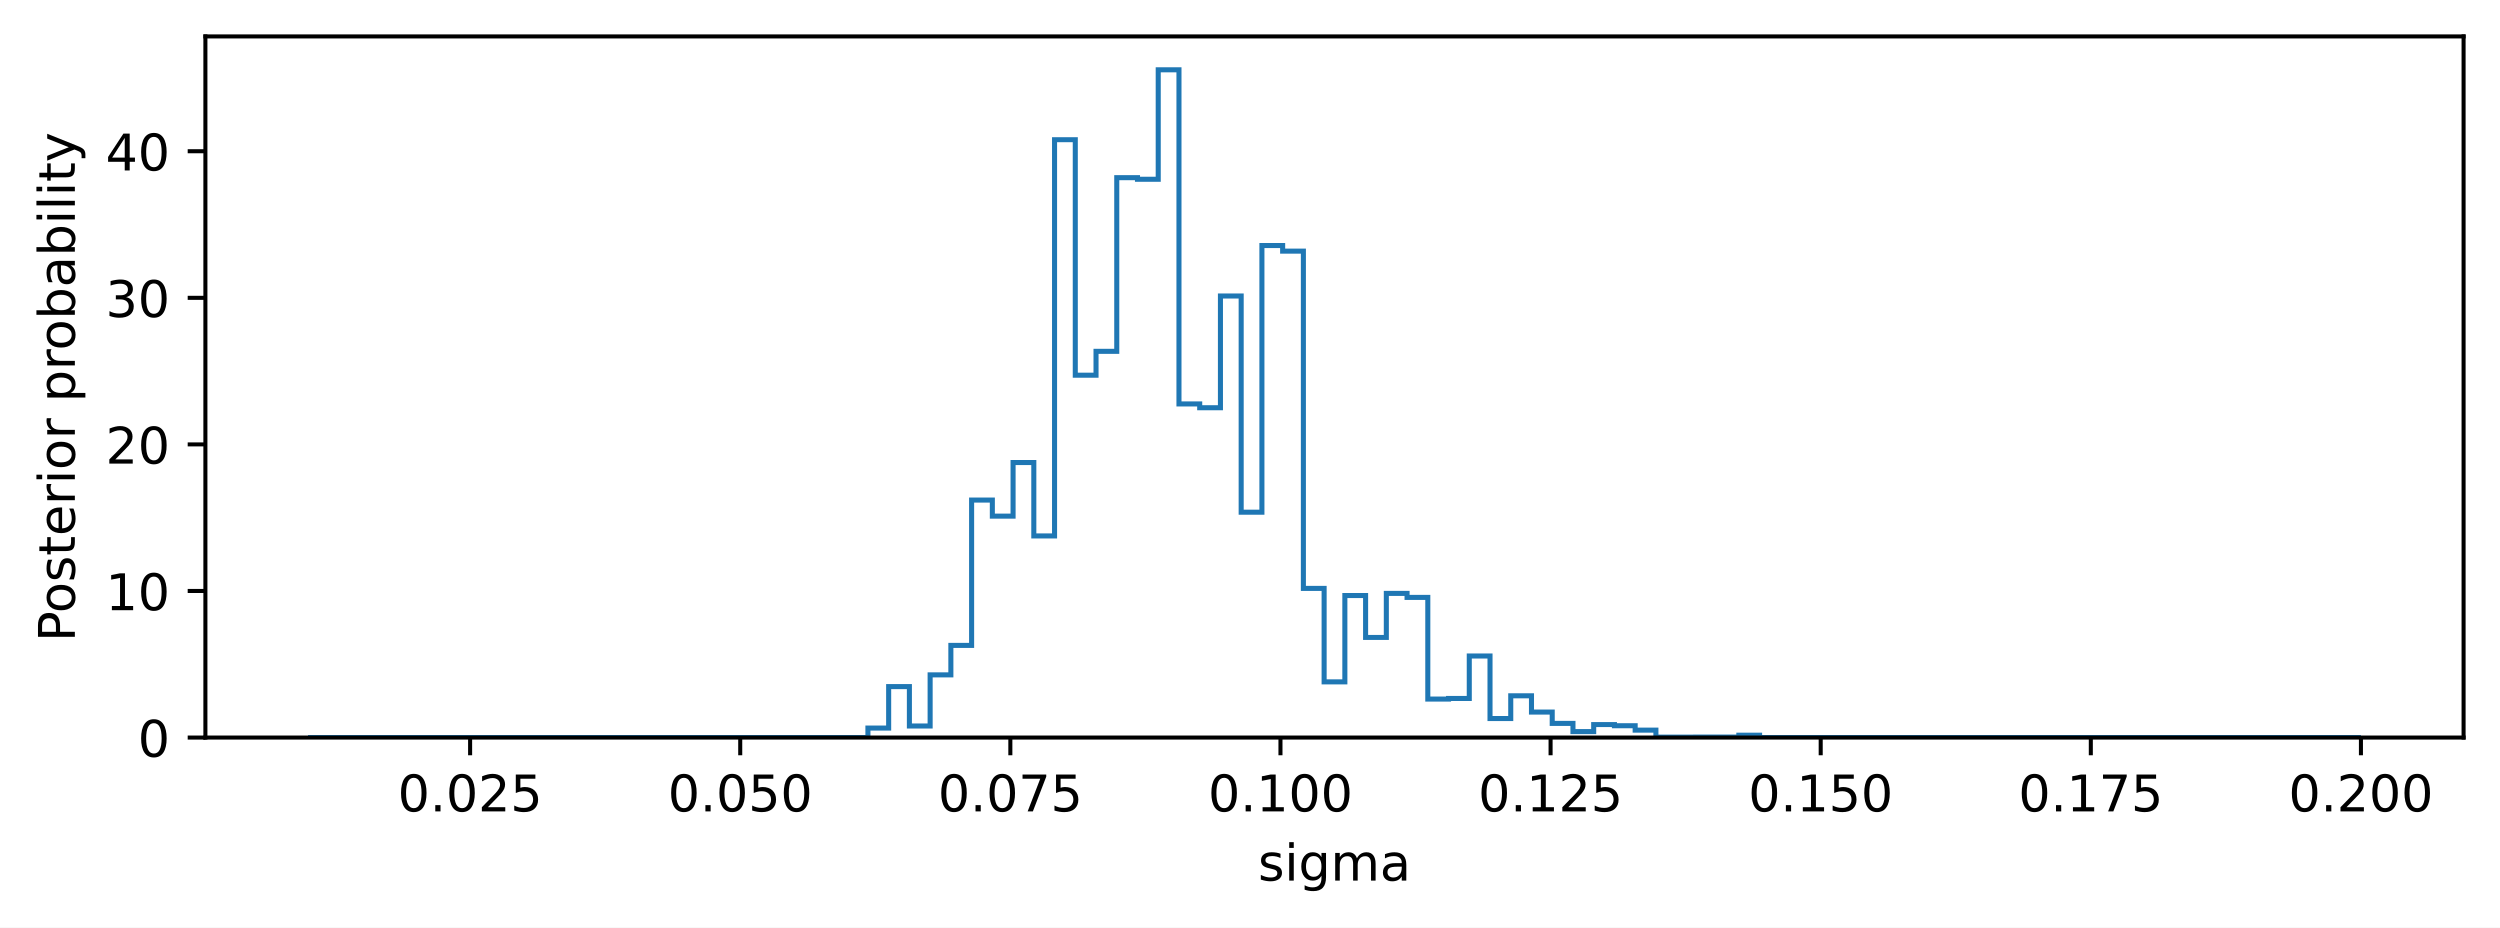
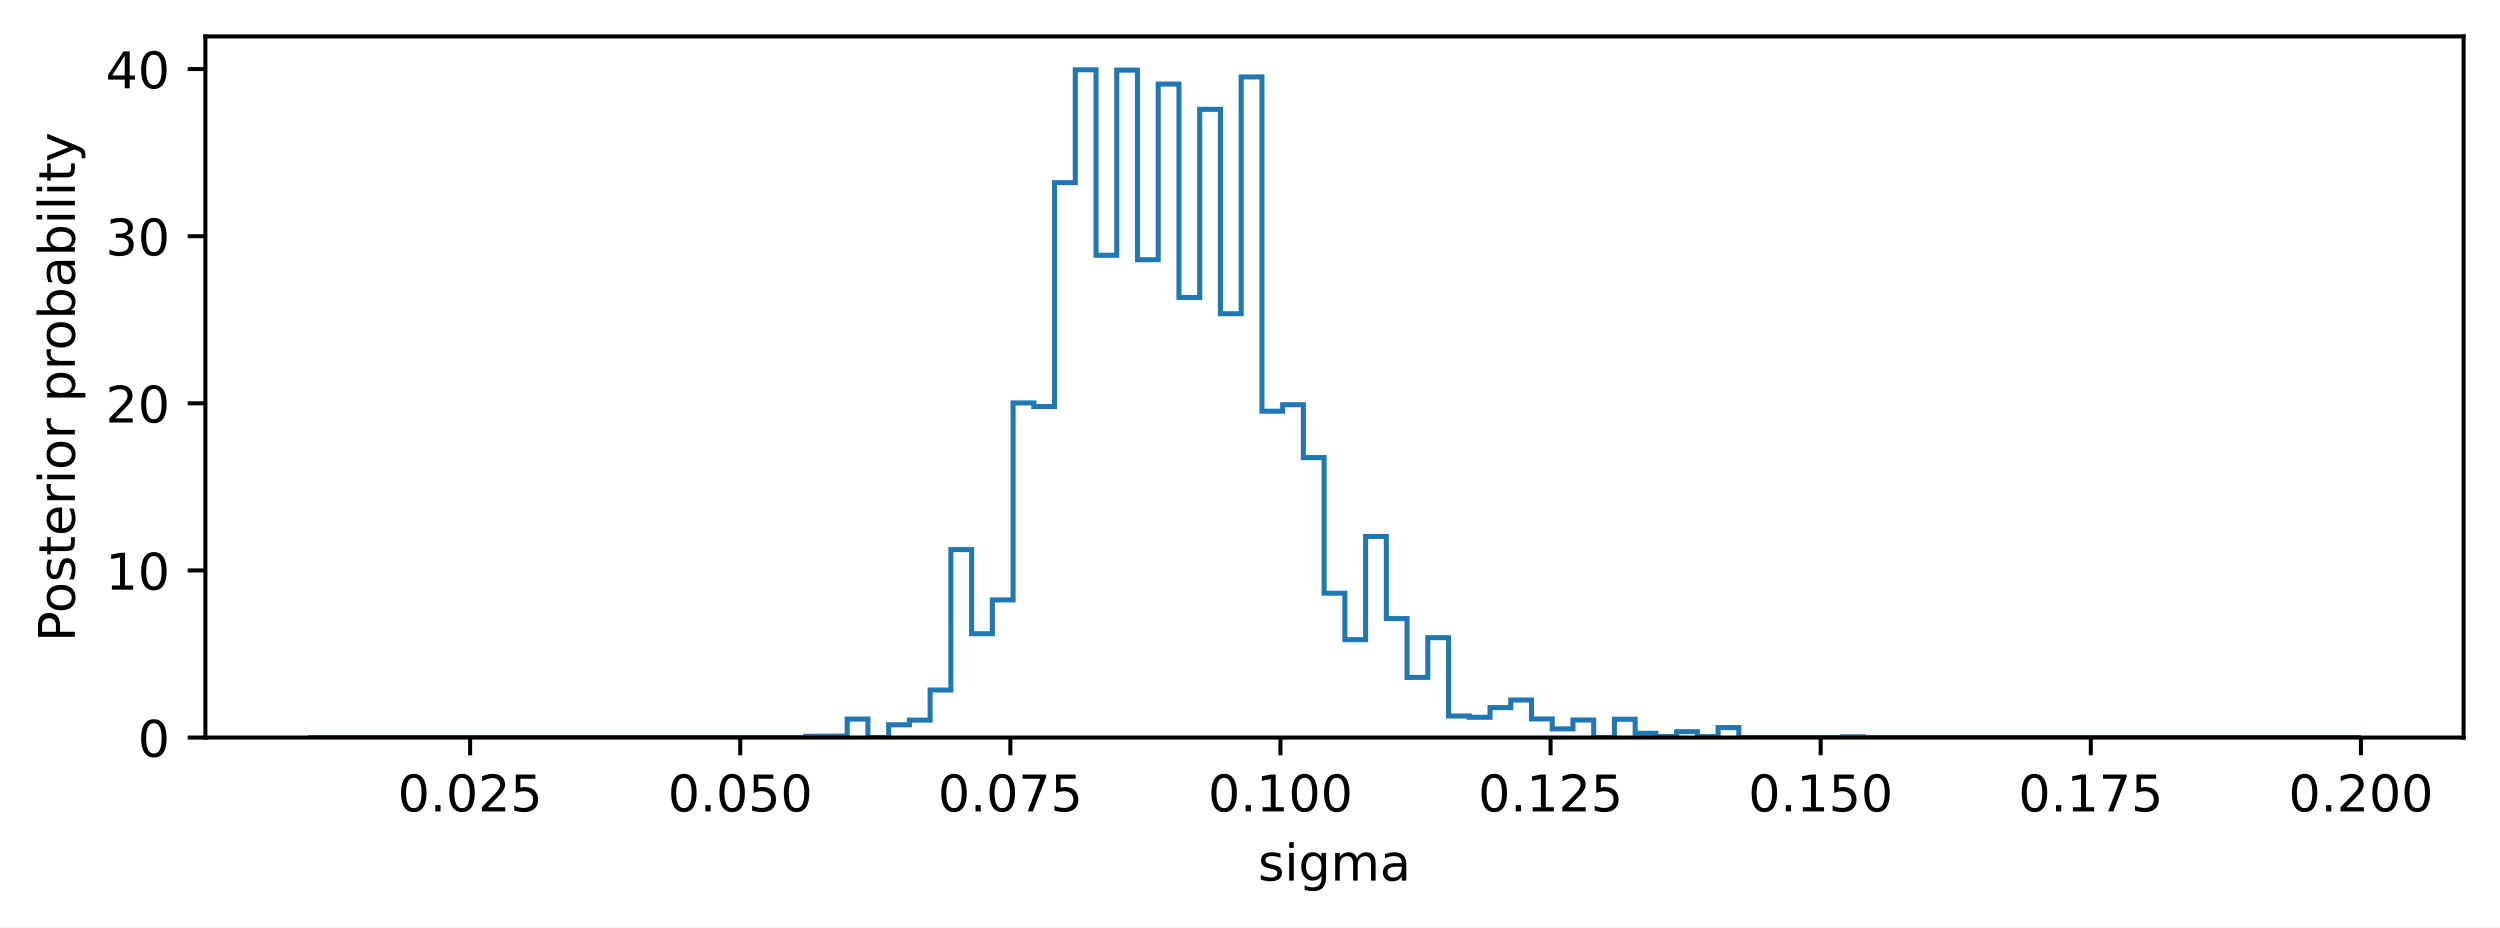
<svg xmlns="http://www.w3.org/2000/svg" xmlns:xlink="http://www.w3.org/1999/xlink" height="183.356pt" version="1.1" viewBox="0 0 494.203 183.356" width="494.203pt">
  <defs>
    <style type="text/css">*{stroke-linecap:butt;stroke-linejoin:round;}</style>
  </defs>
  <g id="figure_1">
    <g id="patch_1">
      <path d="M 0 183.356  L 494.203 183.356  L 494.203 0  L 0 0  z " style="fill:#ffffff;" />
    </g>
    <g id="axes_1">
      <g id="patch_2">
        <path d="M 40.603 145.8  L 487.003 145.8  L 487.003 7.2  L 40.603 7.2  z " style="fill:#ffffff;" />
      </g>
      <g id="matplotlib.axis_1">
        <g id="xtick_1">
          <g id="line2d_1">
            <defs>
-               <path d="M 0 0  L 0 3.5  " id="m49b34badb3" style="stroke:#000000;stroke-width:0.8;" />
+               <path d="M 0 0  L 0 3.5  " id="m5949588c2c" style="stroke:#000000;stroke-width:0.8;" />
            </defs>
            <g>
-               <use style="stroke:#000000;stroke-width:0.8;" x="92.932" xlink:href="#m49b34badb3" y="145.8" />
+               <use style="stroke:#000000;stroke-width:0.8;" x="92.932" xlink:href="#m5949588c2c" y="145.8" />
            </g>
          </g>
          <g id="text_1">
            <g transform="translate(78.61825 160.3984)scale(0.1 -0.1)">
              <defs>
                <path d="M 31.781 66.406  Q 24.172 66.406 20.328 58.906  Q 16.5 51.422 16.5 36.375  Q 16.5 21.391 20.328 13.891  Q 24.172 6.391 31.781 6.391  Q 39.453 6.391 43.281 13.891  Q 47.125 21.391 47.125 36.375  Q 47.125 51.422 43.281 58.906  Q 39.453 66.406 31.781 66.406  z M 31.781 74.219  Q 44.047 74.219 50.516 64.516  Q 56.984 54.828 56.984 36.375  Q 56.984 17.969 50.516 8.266  Q 44.047 -1.422 31.781 -1.422  Q 19.531 -1.422 13.062 8.266  Q 6.594 17.969 6.594 36.375  Q 6.594 54.828 13.062 64.516  Q 19.531 74.219 31.781 74.219  z " id="DejaVuSans-48" />
                <path d="M 10.688 12.406  L 21 12.406  L 21 0  L 10.688 0  z " id="DejaVuSans-46" />
                <path d="M 19.188 8.297  L 53.609 8.297  L 53.609 0  L 7.328 0  L 7.328 8.297  Q 12.938 14.109 22.625 23.891  Q 32.328 33.688 34.812 36.531  Q 39.547 41.844 41.422 45.531  Q 43.312 49.219 43.312 52.781  Q 43.312 58.594 39.234 62.25  Q 35.156 65.922 28.609 65.922  Q 23.969 65.922 18.812 64.312  Q 13.672 62.703 7.812 59.422  L 7.812 69.391  Q 13.766 71.781 18.938 73  Q 24.125 74.219 28.422 74.219  Q 39.75 74.219 46.484 68.547  Q 53.219 62.891 53.219 53.422  Q 53.219 48.922 51.531 44.891  Q 49.859 40.875 45.406 35.406  Q 44.188 33.984 37.641 27.219  Q 31.109 20.453 19.188 8.297  z " id="DejaVuSans-50" />
                <path d="M 10.797 72.906  L 49.516 72.906  L 49.516 64.594  L 19.828 64.594  L 19.828 46.734  Q 21.969 47.469 24.109 47.828  Q 26.266 48.188 28.422 48.188  Q 40.625 48.188 47.75 41.5  Q 54.891 34.812 54.891 23.391  Q 54.891 11.625 47.562 5.094  Q 40.234 -1.422 26.906 -1.422  Q 22.312 -1.422 17.547 -0.641  Q 12.797 0.141 7.719 1.703  L 7.719 11.625  Q 12.109 9.234 16.797 8.062  Q 21.484 6.891 26.703 6.891  Q 35.156 6.891 40.078 11.328  Q 45.016 15.766 45.016 23.391  Q 45.016 31 40.078 35.438  Q 35.156 39.891 26.703 39.891  Q 22.75 39.891 18.812 39.016  Q 14.891 38.141 10.797 36.281  z " id="DejaVuSans-53" />
              </defs>
              <use xlink:href="#DejaVuSans-48" />
              <use x="63.623" xlink:href="#DejaVuSans-46" />
              <use x="95.41" xlink:href="#DejaVuSans-48" />
              <use x="159.033" xlink:href="#DejaVuSans-50" />
              <use x="222.656" xlink:href="#DejaVuSans-53" />
            </g>
          </g>
        </g>
        <g id="xtick_2">
          <g id="line2d_2">
            <g>
-               <use style="stroke:#000000;stroke-width:0.8;" x="146.329" xlink:href="#m49b34badb3" y="145.8" />
+               <use style="stroke:#000000;stroke-width:0.8;" x="146.329" xlink:href="#m5949588c2c" y="145.8" />
            </g>
          </g>
          <g id="text_2">
            <g transform="translate(132.0154 160.3984)scale(0.1 -0.1)">
              <use xlink:href="#DejaVuSans-48" />
              <use x="63.623" xlink:href="#DejaVuSans-46" />
              <use x="95.41" xlink:href="#DejaVuSans-48" />
              <use x="159.033" xlink:href="#DejaVuSans-53" />
              <use x="222.656" xlink:href="#DejaVuSans-48" />
            </g>
          </g>
        </g>
        <g id="xtick_3">
          <g id="line2d_3">
            <g>
-               <use style="stroke:#000000;stroke-width:0.8;" x="199.727" xlink:href="#m49b34badb3" y="145.8" />
+               <use style="stroke:#000000;stroke-width:0.8;" x="199.727" xlink:href="#m5949588c2c" y="145.8" />
            </g>
          </g>
          <g id="text_3">
            <g transform="translate(185.4125 160.3984)scale(0.1 -0.1)">
              <defs>
                <path d="M 8.203 72.906  L 55.078 72.906  L 55.078 68.703  L 28.609 0  L 18.312 0  L 43.219 64.594  L 8.203 64.594  z " id="DejaVuSans-55" />
              </defs>
              <use xlink:href="#DejaVuSans-48" />
              <use x="63.623" xlink:href="#DejaVuSans-46" />
              <use x="95.41" xlink:href="#DejaVuSans-48" />
              <use x="159.033" xlink:href="#DejaVuSans-55" />
              <use x="222.656" xlink:href="#DejaVuSans-53" />
            </g>
          </g>
        </g>
        <g id="xtick_4">
          <g id="line2d_4">
            <g>
-               <use style="stroke:#000000;stroke-width:0.8;" x="253.124" xlink:href="#m49b34badb3" y="145.8" />
+               <use style="stroke:#000000;stroke-width:0.8;" x="253.124" xlink:href="#m5949588c2c" y="145.8" />
            </g>
          </g>
          <g id="text_4">
            <g transform="translate(238.8096 160.3984)scale(0.1 -0.1)">
              <defs>
                <path d="M 12.406 8.297  L 28.516 8.297  L 28.516 63.922  L 10.984 60.406  L 10.984 69.391  L 28.422 72.906  L 38.281 72.906  L 38.281 8.297  L 54.391 8.297  L 54.391 0  L 12.406 0  z " id="DejaVuSans-49" />
              </defs>
              <use xlink:href="#DejaVuSans-48" />
              <use x="63.623" xlink:href="#DejaVuSans-46" />
              <use x="95.41" xlink:href="#DejaVuSans-49" />
              <use x="159.033" xlink:href="#DejaVuSans-48" />
              <use x="222.656" xlink:href="#DejaVuSans-48" />
            </g>
          </g>
        </g>
        <g id="xtick_5">
          <g id="line2d_5">
            <g>
-               <use style="stroke:#000000;stroke-width:0.8;" x="306.521" xlink:href="#m49b34badb3" y="145.8" />
+               <use style="stroke:#000000;stroke-width:0.8;" x="306.521" xlink:href="#m5949588c2c" y="145.8" />
            </g>
          </g>
          <g id="text_5">
            <g transform="translate(292.2068 160.3984)scale(0.1 -0.1)">
              <use xlink:href="#DejaVuSans-48" />
              <use x="63.623" xlink:href="#DejaVuSans-46" />
              <use x="95.41" xlink:href="#DejaVuSans-49" />
              <use x="159.033" xlink:href="#DejaVuSans-50" />
              <use x="222.656" xlink:href="#DejaVuSans-53" />
            </g>
          </g>
        </g>
        <g id="xtick_6">
          <g id="line2d_6">
            <g>
-               <use style="stroke:#000000;stroke-width:0.8;" x="359.918" xlink:href="#m49b34badb3" y="145.8" />
+               <use style="stroke:#000000;stroke-width:0.8;" x="359.918" xlink:href="#m5949588c2c" y="145.8" />
            </g>
          </g>
          <g id="text_6">
            <g transform="translate(345.6039 160.3984)scale(0.1 -0.1)">
              <use xlink:href="#DejaVuSans-48" />
              <use x="63.623" xlink:href="#DejaVuSans-46" />
              <use x="95.41" xlink:href="#DejaVuSans-49" />
              <use x="159.033" xlink:href="#DejaVuSans-53" />
              <use x="222.656" xlink:href="#DejaVuSans-48" />
            </g>
          </g>
        </g>
        <g id="xtick_7">
          <g id="line2d_7">
            <g>
-               <use style="stroke:#000000;stroke-width:0.8;" x="413.315" xlink:href="#m49b34badb3" y="145.8" />
+               <use style="stroke:#000000;stroke-width:0.8;" x="413.315" xlink:href="#m5949588c2c" y="145.8" />
            </g>
          </g>
          <g id="text_7">
            <g transform="translate(399.001 160.3984)scale(0.1 -0.1)">
              <use xlink:href="#DejaVuSans-48" />
              <use x="63.623" xlink:href="#DejaVuSans-46" />
              <use x="95.41" xlink:href="#DejaVuSans-49" />
              <use x="159.033" xlink:href="#DejaVuSans-55" />
              <use x="222.656" xlink:href="#DejaVuSans-53" />
            </g>
          </g>
        </g>
        <g id="xtick_8">
          <g id="line2d_8">
            <g>
-               <use style="stroke:#000000;stroke-width:0.8;" x="466.712" xlink:href="#m49b34badb3" y="145.8" />
+               <use style="stroke:#000000;stroke-width:0.8;" x="466.712" xlink:href="#m5949588c2c" y="145.8" />
            </g>
          </g>
          <g id="text_8">
            <g transform="translate(452.3982 160.3984)scale(0.1 -0.1)">
              <use xlink:href="#DejaVuSans-48" />
              <use x="63.623" xlink:href="#DejaVuSans-46" />
              <use x="95.41" xlink:href="#DejaVuSans-50" />
              <use x="159.033" xlink:href="#DejaVuSans-48" />
              <use x="222.656" xlink:href="#DejaVuSans-48" />
            </g>
          </g>
        </g>
        <g id="text_9">
          <g transform="translate(248.7008 174.0766)scale(0.1 -0.1)">
            <defs>
              <path d="M 44.281 53.078  L 44.281 44.578  Q 40.484 46.531 36.375 47.5  Q 32.281 48.484 27.875 48.484  Q 21.188 48.484 17.844 46.438  Q 14.5 44.391 14.5 40.281  Q 14.5 37.156 16.891 35.375  Q 19.281 33.594 26.516 31.984  L 29.594 31.297  Q 39.156 29.25 43.188 25.516  Q 47.219 21.781 47.219 15.094  Q 47.219 7.469 41.188 3.016  Q 35.156 -1.422 24.609 -1.422  Q 20.219 -1.422 15.453 -0.562  Q 10.688 0.297 5.422 2  L 5.422 11.281  Q 10.406 8.688 15.234 7.391  Q 20.062 6.109 24.812 6.109  Q 31.156 6.109 34.562 8.281  Q 37.984 10.453 37.984 14.406  Q 37.984 18.062 35.516 20.016  Q 33.062 21.969 24.703 23.781  L 21.578 24.516  Q 13.234 26.266 9.516 29.906  Q 5.812 33.547 5.812 39.891  Q 5.812 47.609 11.281 51.797  Q 16.75 56 26.812 56  Q 31.781 56 36.172 55.266  Q 40.578 54.547 44.281 53.078  z " id="DejaVuSans-115" />
              <path d="M 9.422 54.688  L 18.406 54.688  L 18.406 0  L 9.422 0  z M 9.422 75.984  L 18.406 75.984  L 18.406 64.594  L 9.422 64.594  z " id="DejaVuSans-105" />
              <path d="M 45.406 27.984  Q 45.406 37.75 41.375 43.109  Q 37.359 48.484 30.078 48.484  Q 22.859 48.484 18.828 43.109  Q 14.797 37.75 14.797 27.984  Q 14.797 18.266 18.828 12.891  Q 22.859 7.516 30.078 7.516  Q 37.359 7.516 41.375 12.891  Q 45.406 18.266 45.406 27.984  z M 54.391 6.781  Q 54.391 -7.172 48.188 -13.984  Q 42 -20.797 29.203 -20.797  Q 24.469 -20.797 20.266 -20.094  Q 16.062 -19.391 12.109 -17.922  L 12.109 -9.188  Q 16.062 -11.328 19.922 -12.344  Q 23.781 -13.375 27.781 -13.375  Q 36.625 -13.375 41.016 -8.766  Q 45.406 -4.156 45.406 5.172  L 45.406 9.625  Q 42.625 4.781 38.281 2.391  Q 33.938 0 27.875 0  Q 17.828 0 11.672 7.656  Q 5.516 15.328 5.516 27.984  Q 5.516 40.672 11.672 48.328  Q 17.828 56 27.875 56  Q 33.938 56 38.281 53.609  Q 42.625 51.219 45.406 46.391  L 45.406 54.688  L 54.391 54.688  z " id="DejaVuSans-103" />
              <path d="M 52 44.188  Q 55.375 50.25 60.062 53.125  Q 64.75 56 71.094 56  Q 79.641 56 84.281 50.016  Q 88.922 44.047 88.922 33.016  L 88.922 0  L 79.891 0  L 79.891 32.719  Q 79.891 40.578 77.094 44.375  Q 74.312 48.188 68.609 48.188  Q 61.625 48.188 57.562 43.547  Q 53.516 38.922 53.516 30.906  L 53.516 0  L 44.484 0  L 44.484 32.719  Q 44.484 40.625 41.703 44.406  Q 38.922 48.188 33.109 48.188  Q 26.219 48.188 22.156 43.531  Q 18.109 38.875 18.109 30.906  L 18.109 0  L 9.078 0  L 9.078 54.688  L 18.109 54.688  L 18.109 46.188  Q 21.188 51.219 25.484 53.609  Q 29.781 56 35.688 56  Q 41.656 56 45.828 52.969  Q 50 49.953 52 44.188  z " id="DejaVuSans-109" />
              <path d="M 34.281 27.484  Q 23.391 27.484 19.188 25  Q 14.984 22.516 14.984 16.5  Q 14.984 11.719 18.141 8.906  Q 21.297 6.109 26.703 6.109  Q 34.188 6.109 38.703 11.406  Q 43.219 16.703 43.219 25.484  L 43.219 27.484  z M 52.203 31.203  L 52.203 0  L 43.219 0  L 43.219 8.297  Q 40.141 3.328 35.547 0.953  Q 30.953 -1.422 24.312 -1.422  Q 15.922 -1.422 10.953 3.297  Q 6 8.016 6 15.922  Q 6 25.141 12.172 29.828  Q 18.359 34.516 30.609 34.516  L 43.219 34.516  L 43.219 35.406  Q 43.219 41.609 39.141 45  Q 35.062 48.391 27.688 48.391  Q 23 48.391 18.547 47.266  Q 14.109 46.141 10.016 43.891  L 10.016 52.203  Q 14.938 54.109 19.578 55.047  Q 24.219 56 28.609 56  Q 40.484 56 46.344 49.844  Q 52.203 43.703 52.203 31.203  z " id="DejaVuSans-97" />
            </defs>
            <use xlink:href="#DejaVuSans-115" />
            <use x="52.1" xlink:href="#DejaVuSans-105" />
            <use x="79.883" xlink:href="#DejaVuSans-103" />
            <use x="143.359" xlink:href="#DejaVuSans-109" />
            <use x="240.771" xlink:href="#DejaVuSans-97" />
          </g>
        </g>
      </g>
      <g id="matplotlib.axis_2">
        <g id="ytick_1">
          <g id="line2d_9">
            <defs>
-               <path d="M 0 0  L -3.5 0  " id="m21c3e9f6c8" style="stroke:#000000;stroke-width:0.8;" />
+               <path d="M 0 0  L -3.5 0  " id="m4045194af4" style="stroke:#000000;stroke-width:0.8;" />
            </defs>
            <g>
-               <use style="stroke:#000000;stroke-width:0.8;" x="40.603" xlink:href="#m21c3e9f6c8" y="145.8" />
+               <use style="stroke:#000000;stroke-width:0.8;" x="40.603" xlink:href="#m4045194af4" y="145.8" />
            </g>
          </g>
          <g id="text_10">
            <g transform="translate(27.24063 149.5992)scale(0.1 -0.1)">
              <use xlink:href="#DejaVuSans-48" />
            </g>
          </g>
        </g>
        <g id="ytick_2">
          <g id="line2d_10">
            <g>
-               <use style="stroke:#000000;stroke-width:0.8;" x="40.603" xlink:href="#m21c3e9f6c8" y="116.825" />
+               <use style="stroke:#000000;stroke-width:0.8;" x="40.603" xlink:href="#m4045194af4" y="112.764" />
            </g>
          </g>
          <g id="text_11">
-             <g transform="translate(20.87813 120.624)scale(0.1 -0.1)">
+             <g transform="translate(20.87813 116.5628)scale(0.1 -0.1)">
              <use xlink:href="#DejaVuSans-49" />
              <use x="63.623" xlink:href="#DejaVuSans-48" />
            </g>
          </g>
        </g>
        <g id="ytick_3">
          <g id="line2d_11">
            <g>
-               <use style="stroke:#000000;stroke-width:0.8;" x="40.603" xlink:href="#m21c3e9f6c8" y="87.85" />
+               <use style="stroke:#000000;stroke-width:0.8;" x="40.603" xlink:href="#m4045194af4" y="79.727" />
            </g>
          </g>
          <g id="text_12">
-             <g transform="translate(20.87813 91.6488)scale(0.1 -0.1)">
+             <g transform="translate(20.87813 83.52639)scale(0.1 -0.1)">
              <use xlink:href="#DejaVuSans-50" />
              <use x="63.623" xlink:href="#DejaVuSans-48" />
            </g>
          </g>
        </g>
        <g id="ytick_4">
          <g id="line2d_12">
            <g>
-               <use style="stroke:#000000;stroke-width:0.8;" x="40.603" xlink:href="#m21c3e9f6c8" y="58.874" />
+               <use style="stroke:#000000;stroke-width:0.8;" x="40.603" xlink:href="#m4045194af4" y="46.691" />
            </g>
          </g>
          <g id="text_13">
-             <g transform="translate(20.87813 62.67359)scale(0.1 -0.1)">
+             <g transform="translate(20.87813 50.48998)scale(0.1 -0.1)">
              <defs>
                <path d="M 40.578 39.312  Q 47.656 37.797 51.625 33  Q 55.609 28.219 55.609 21.188  Q 55.609 10.406 48.188 4.484  Q 40.766 -1.422 27.094 -1.422  Q 22.516 -1.422 17.656 -0.516  Q 12.797 0.391 7.625 2.203  L 7.625 11.719  Q 11.719 9.328 16.594 8.109  Q 21.484 6.891 26.812 6.891  Q 36.078 6.891 40.938 10.547  Q 45.797 14.203 45.797 21.188  Q 45.797 27.641 41.281 31.266  Q 36.766 34.906 28.719 34.906  L 20.219 34.906  L 20.219 43.016  L 29.109 43.016  Q 36.375 43.016 40.234 45.922  Q 44.094 48.828 44.094 54.297  Q 44.094 59.906 40.109 62.906  Q 36.141 65.922 28.719 65.922  Q 24.656 65.922 20.016 65.031  Q 15.375 64.156 9.812 62.312  L 9.812 71.094  Q 15.438 72.656 20.344 73.438  Q 25.25 74.219 29.594 74.219  Q 40.828 74.219 47.359 69.109  Q 53.906 64.016 53.906 55.328  Q 53.906 49.266 50.438 45.094  Q 46.969 40.922 40.578 39.312  z " id="DejaVuSans-51" />
              </defs>
              <use xlink:href="#DejaVuSans-51" />
              <use x="63.623" xlink:href="#DejaVuSans-48" />
            </g>
          </g>
        </g>
        <g id="ytick_5">
          <g id="line2d_13">
            <g>
-               <use style="stroke:#000000;stroke-width:0.8;" x="40.603" xlink:href="#m21c3e9f6c8" y="29.899" />
+               <use style="stroke:#000000;stroke-width:0.8;" x="40.603" xlink:href="#m4045194af4" y="13.654" />
            </g>
          </g>
          <g id="text_14">
-             <g transform="translate(20.87813 33.69838)scale(0.1 -0.1)">
+             <g transform="translate(20.87813 17.45357)scale(0.1 -0.1)">
              <defs>
                <path d="M 37.797 64.312  L 12.891 25.391  L 37.797 25.391  z M 35.203 72.906  L 47.609 72.906  L 47.609 25.391  L 58.016 25.391  L 58.016 17.188  L 47.609 17.188  L 47.609 0  L 37.797 0  L 37.797 17.188  L 4.891 17.188  L 4.891 26.703  z " id="DejaVuSans-52" />
              </defs>
              <use xlink:href="#DejaVuSans-52" />
              <use x="63.623" xlink:href="#DejaVuSans-48" />
            </g>
          </g>
        </g>
        <g id="text_15">
          <g transform="translate(14.79844 126.8586)rotate(-90)scale(0.1 -0.1)">
            <defs>
              <path d="M 19.672 64.797  L 19.672 37.406  L 32.078 37.406  Q 38.969 37.406 42.719 40.969  Q 46.484 44.531 46.484 51.125  Q 46.484 57.672 42.719 61.234  Q 38.969 64.797 32.078 64.797  z M 9.812 72.906  L 32.078 72.906  Q 44.344 72.906 50.609 67.359  Q 56.891 61.812 56.891 51.125  Q 56.891 40.328 50.609 34.812  Q 44.344 29.297 32.078 29.297  L 19.672 29.297  L 19.672 0  L 9.812 0  z " id="DejaVuSans-80" />
              <path d="M 30.609 48.391  Q 23.391 48.391 19.188 42.75  Q 14.984 37.109 14.984 27.297  Q 14.984 17.484 19.156 11.844  Q 23.344 6.203 30.609 6.203  Q 37.797 6.203 41.984 11.859  Q 46.188 17.531 46.188 27.297  Q 46.188 37.016 41.984 42.703  Q 37.797 48.391 30.609 48.391  z M 30.609 56  Q 42.328 56 49.016 48.375  Q 55.719 40.766 55.719 27.297  Q 55.719 13.875 49.016 6.219  Q 42.328 -1.422 30.609 -1.422  Q 18.844 -1.422 12.172 6.219  Q 5.516 13.875 5.516 27.297  Q 5.516 40.766 12.172 48.375  Q 18.844 56 30.609 56  z " id="DejaVuSans-111" />
              <path d="M 18.312 70.219  L 18.312 54.688  L 36.812 54.688  L 36.812 47.703  L 18.312 47.703  L 18.312 18.016  Q 18.312 11.328 20.141 9.422  Q 21.969 7.516 27.594 7.516  L 36.812 7.516  L 36.812 0  L 27.594 0  Q 17.188 0 13.234 3.875  Q 9.281 7.766 9.281 18.016  L 9.281 47.703  L 2.688 47.703  L 2.688 54.688  L 9.281 54.688  L 9.281 70.219  z " id="DejaVuSans-116" />
              <path d="M 56.203 29.594  L 56.203 25.203  L 14.891 25.203  Q 15.484 15.922 20.484 11.062  Q 25.484 6.203 34.422 6.203  Q 39.594 6.203 44.453 7.469  Q 49.312 8.734 54.109 11.281  L 54.109 2.781  Q 49.266 0.734 44.188 -0.344  Q 39.109 -1.422 33.891 -1.422  Q 20.797 -1.422 13.156 6.188  Q 5.516 13.812 5.516 26.812  Q 5.516 40.234 12.766 48.109  Q 20.016 56 32.328 56  Q 43.359 56 49.781 48.891  Q 56.203 41.797 56.203 29.594  z M 47.219 32.234  Q 47.125 39.594 43.094 43.984  Q 39.062 48.391 32.422 48.391  Q 24.906 48.391 20.391 44.141  Q 15.875 39.891 15.188 32.172  z " id="DejaVuSans-101" />
              <path d="M 41.109 46.297  Q 39.594 47.172 37.812 47.578  Q 36.031 48 33.891 48  Q 26.266 48 22.188 43.047  Q 18.109 38.094 18.109 28.812  L 18.109 0  L 9.078 0  L 9.078 54.688  L 18.109 54.688  L 18.109 46.188  Q 20.953 51.172 25.484 53.578  Q 30.031 56 36.531 56  Q 37.453 56 38.578 55.875  Q 39.703 55.766 41.062 55.516  z " id="DejaVuSans-114" />
              <path id="DejaVuSans-32" />
              <path d="M 18.109 8.203  L 18.109 -20.797  L 9.078 -20.797  L 9.078 54.688  L 18.109 54.688  L 18.109 46.391  Q 20.953 51.266 25.266 53.625  Q 29.594 56 35.594 56  Q 45.562 56 51.781 48.094  Q 58.016 40.188 58.016 27.297  Q 58.016 14.406 51.781 6.484  Q 45.562 -1.422 35.594 -1.422  Q 29.594 -1.422 25.266 0.953  Q 20.953 3.328 18.109 8.203  z M 48.688 27.297  Q 48.688 37.203 44.609 42.844  Q 40.531 48.484 33.406 48.484  Q 26.266 48.484 22.188 42.844  Q 18.109 37.203 18.109 27.297  Q 18.109 17.391 22.188 11.75  Q 26.266 6.109 33.406 6.109  Q 40.531 6.109 44.609 11.75  Q 48.688 17.391 48.688 27.297  z " id="DejaVuSans-112" />
              <path d="M 48.688 27.297  Q 48.688 37.203 44.609 42.844  Q 40.531 48.484 33.406 48.484  Q 26.266 48.484 22.188 42.844  Q 18.109 37.203 18.109 27.297  Q 18.109 17.391 22.188 11.75  Q 26.266 6.109 33.406 6.109  Q 40.531 6.109 44.609 11.75  Q 48.688 17.391 48.688 27.297  z M 18.109 46.391  Q 20.953 51.266 25.266 53.625  Q 29.594 56 35.594 56  Q 45.562 56 51.781 48.094  Q 58.016 40.188 58.016 27.297  Q 58.016 14.406 51.781 6.484  Q 45.562 -1.422 35.594 -1.422  Q 29.594 -1.422 25.266 0.953  Q 20.953 3.328 18.109 8.203  L 18.109 0  L 9.078 0  L 9.078 75.984  L 18.109 75.984  z " id="DejaVuSans-98" />
              <path d="M 9.422 75.984  L 18.406 75.984  L 18.406 0  L 9.422 0  z " id="DejaVuSans-108" />
              <path d="M 32.172 -5.078  Q 28.375 -14.844 24.75 -17.812  Q 21.141 -20.797 15.094 -20.797  L 7.906 -20.797  L 7.906 -13.281  L 13.188 -13.281  Q 16.891 -13.281 18.938 -11.516  Q 21 -9.766 23.484 -3.219  L 25.094 0.875  L 2.984 54.688  L 12.5 54.688  L 29.594 11.922  L 46.688 54.688  L 56.203 54.688  z " id="DejaVuSans-121" />
            </defs>
            <use xlink:href="#DejaVuSans-80" />
            <use x="56.678" xlink:href="#DejaVuSans-111" />
            <use x="117.859" xlink:href="#DejaVuSans-115" />
            <use x="169.959" xlink:href="#DejaVuSans-116" />
            <use x="209.168" xlink:href="#DejaVuSans-101" />
            <use x="270.691" xlink:href="#DejaVuSans-114" />
            <use x="311.805" xlink:href="#DejaVuSans-105" />
            <use x="339.588" xlink:href="#DejaVuSans-111" />
            <use x="400.77" xlink:href="#DejaVuSans-114" />
            <use x="441.883" xlink:href="#DejaVuSans-32" />
            <use x="473.67" xlink:href="#DejaVuSans-112" />
            <use x="537.146" xlink:href="#DejaVuSans-114" />
            <use x="576.01" xlink:href="#DejaVuSans-111" />
            <use x="637.191" xlink:href="#DejaVuSans-98" />
            <use x="700.668" xlink:href="#DejaVuSans-97" />
            <use x="761.947" xlink:href="#DejaVuSans-98" />
            <use x="825.424" xlink:href="#DejaVuSans-105" />
            <use x="853.207" xlink:href="#DejaVuSans-108" />
            <use x="880.99" xlink:href="#DejaVuSans-105" />
            <use x="908.773" xlink:href="#DejaVuSans-116" />
            <use x="947.982" xlink:href="#DejaVuSans-121" />
          </g>
        </g>
      </g>
      <g id="patch_3">
-         <path clip-path="url(#p87bf103aa5)" d="M 60.894 145.8  L 171.572 145.8  L 171.572 143.931  L 175.671 143.931  L 175.671 135.73  L 179.77 135.73  L 179.77 143.513  L 183.869 143.513  L 183.869 133.406  L 187.968 133.406  L 187.968 127.578  L 192.068 127.578  L 192.068 98.86  L 196.167 98.86  L 196.167 102.036  L 200.266 102.036  L 200.266 91.435  L 204.365 91.435  L 204.365 105.947  L 208.464 105.947  L 208.464 27.616  L 212.563 27.616  L 212.563 74.168  L 216.663 74.168  L 216.663 69.456  L 220.762 69.456  L 220.762 35.119  L 224.861 35.119  L 224.861 35.444  L 228.96 35.444  L 228.96 13.8  L 233.059 13.8  L 233.059 79.851  L 237.158 79.851  L 237.158 80.606  L 241.258 80.606  L 241.258 58.509  L 245.357 58.509  L 245.357 101.249  L 249.456 101.249  L 249.456 48.535  L 253.555 48.535  L 253.555 49.649  L 257.654 49.649  L 257.654 116.317  L 261.754 116.317  L 261.754 134.787  L 265.853 134.787  L 265.853 117.728  L 269.952 117.728  L 269.952 126.009  L 274.051 126.009  L 274.051 117.303  L 278.15 117.303  L 278.15 118.098  L 282.249 118.098  L 282.249 138.19  L 286.349 138.19  L 286.349 138.076  L 290.448 138.076  L 290.448 129.681  L 294.547 129.681  L 294.547 142.043  L 298.646 142.043  L 298.646 137.55  L 302.745 137.55  L 302.745 140.757  L 306.844 140.757  L 306.844 143.006  L 310.944 143.006  L 310.944 144.624  L 315.043 144.624  L 315.043 143.233  L 319.142 143.233  L 319.142 143.467  L 323.241 143.467  L 323.241 144.34  L 327.34 144.34  L 327.34 145.714  L 343.737 145.706  L 343.737 145.337  L 347.836 145.337  L 347.836 145.8  L 466.712 145.8  L 466.712 145.8  " style="fill:none;stroke:#1f77b4;stroke-linejoin:miter;" />
+         <path clip-path="url(#p843f7ae7a6)" d="M 60.894 145.8  L 159.274 145.8  L 159.274 145.549  L 167.473 145.505  L 167.473 142.15  L 171.572 142.15  L 171.572 145.8  L 175.671 145.8  L 175.671 143.28  L 179.77 143.28  L 179.77 142.351  L 183.869 142.351  L 183.869 136.401  L 187.968 136.401  L 187.968 108.644  L 192.068 108.644  L 192.068 125.278  L 196.167 125.278  L 196.167 118.597  L 200.266 118.597  L 200.266 79.65  L 204.365 79.65  L 204.365 80.361  L 208.464 80.361  L 208.464 36.11  L 212.563 36.11  L 212.563 13.8  L 216.663 13.8  L 216.663 50.456  L 220.762 50.456  L 220.762 13.866  L 224.861 13.866  L 224.861 51.347  L 228.96 51.347  L 228.96 16.621  L 233.059 16.621  L 233.059 58.799  L 237.158 58.799  L 237.158 21.619  L 241.258 21.619  L 241.258 62.02  L 245.357 62.02  L 245.357 15.21  L 249.456 15.21  L 249.456 81.285  L 253.555 81.285  L 253.555 80.003  L 257.654 80.003  L 257.654 90.454  L 261.754 90.454  L 261.754 117.271  L 265.853 117.271  L 265.853 126.446  L 269.952 126.446  L 269.952 106.046  L 274.051 106.046  L 274.051 122.28  L 278.15 122.28  L 278.15 133.913  L 282.249 133.913  L 282.249 126.052  L 286.349 126.052  L 286.349 141.542  L 290.448 141.542  L 290.448 141.788  L 294.547 141.788  L 294.547 139.88  L 298.646 139.88  L 298.646 138.38  L 302.745 138.38  L 302.745 142.124  L 306.844 142.124  L 306.844 144.088  L 310.944 144.088  L 310.944 142.332  L 315.043 142.332  L 315.043 145.8  L 319.142 145.8  L 319.142 142.184  L 323.241 142.184  L 323.241 144.95  L 327.34 144.95  L 327.34 145.601  L 331.439 145.601  L 331.439 144.63  L 335.539 144.63  L 335.539 145.612  L 339.638 145.612  L 339.638 143.837  L 343.737 143.837  L 343.737 145.8  L 364.233 145.8  L 364.233 145.649  L 368.332 145.649  L 368.332 145.8  L 466.712 145.8  L 466.712 145.8  " style="fill:none;stroke:#1f77b4;stroke-linejoin:miter;" />
      </g>
      <g id="patch_4">
        <path d="M 40.603 145.8  L 40.603 7.2  " style="fill:none;stroke:#000000;stroke-linecap:square;stroke-linejoin:miter;stroke-width:0.8;" />
      </g>
      <g id="patch_5">
        <path d="M 487.003 145.8  L 487.003 7.2  " style="fill:none;stroke:#000000;stroke-linecap:square;stroke-linejoin:miter;stroke-width:0.8;" />
      </g>
      <g id="patch_6">
        <path d="M 40.603 145.8  L 487.003 145.8  " style="fill:none;stroke:#000000;stroke-linecap:square;stroke-linejoin:miter;stroke-width:0.8;" />
      </g>
      <g id="patch_7">
        <path d="M 40.603 7.2  L 487.003 7.2  " style="fill:none;stroke:#000000;stroke-linecap:square;stroke-linejoin:miter;stroke-width:0.8;" />
      </g>
    </g>
  </g>
  <defs>
-     <clipPath id="p87bf103aa5">
+     <clipPath id="p843f7ae7a6">
      <rect height="138.6" width="446.4" x="40.603" y="7.2" />
    </clipPath>
  </defs>
</svg>
